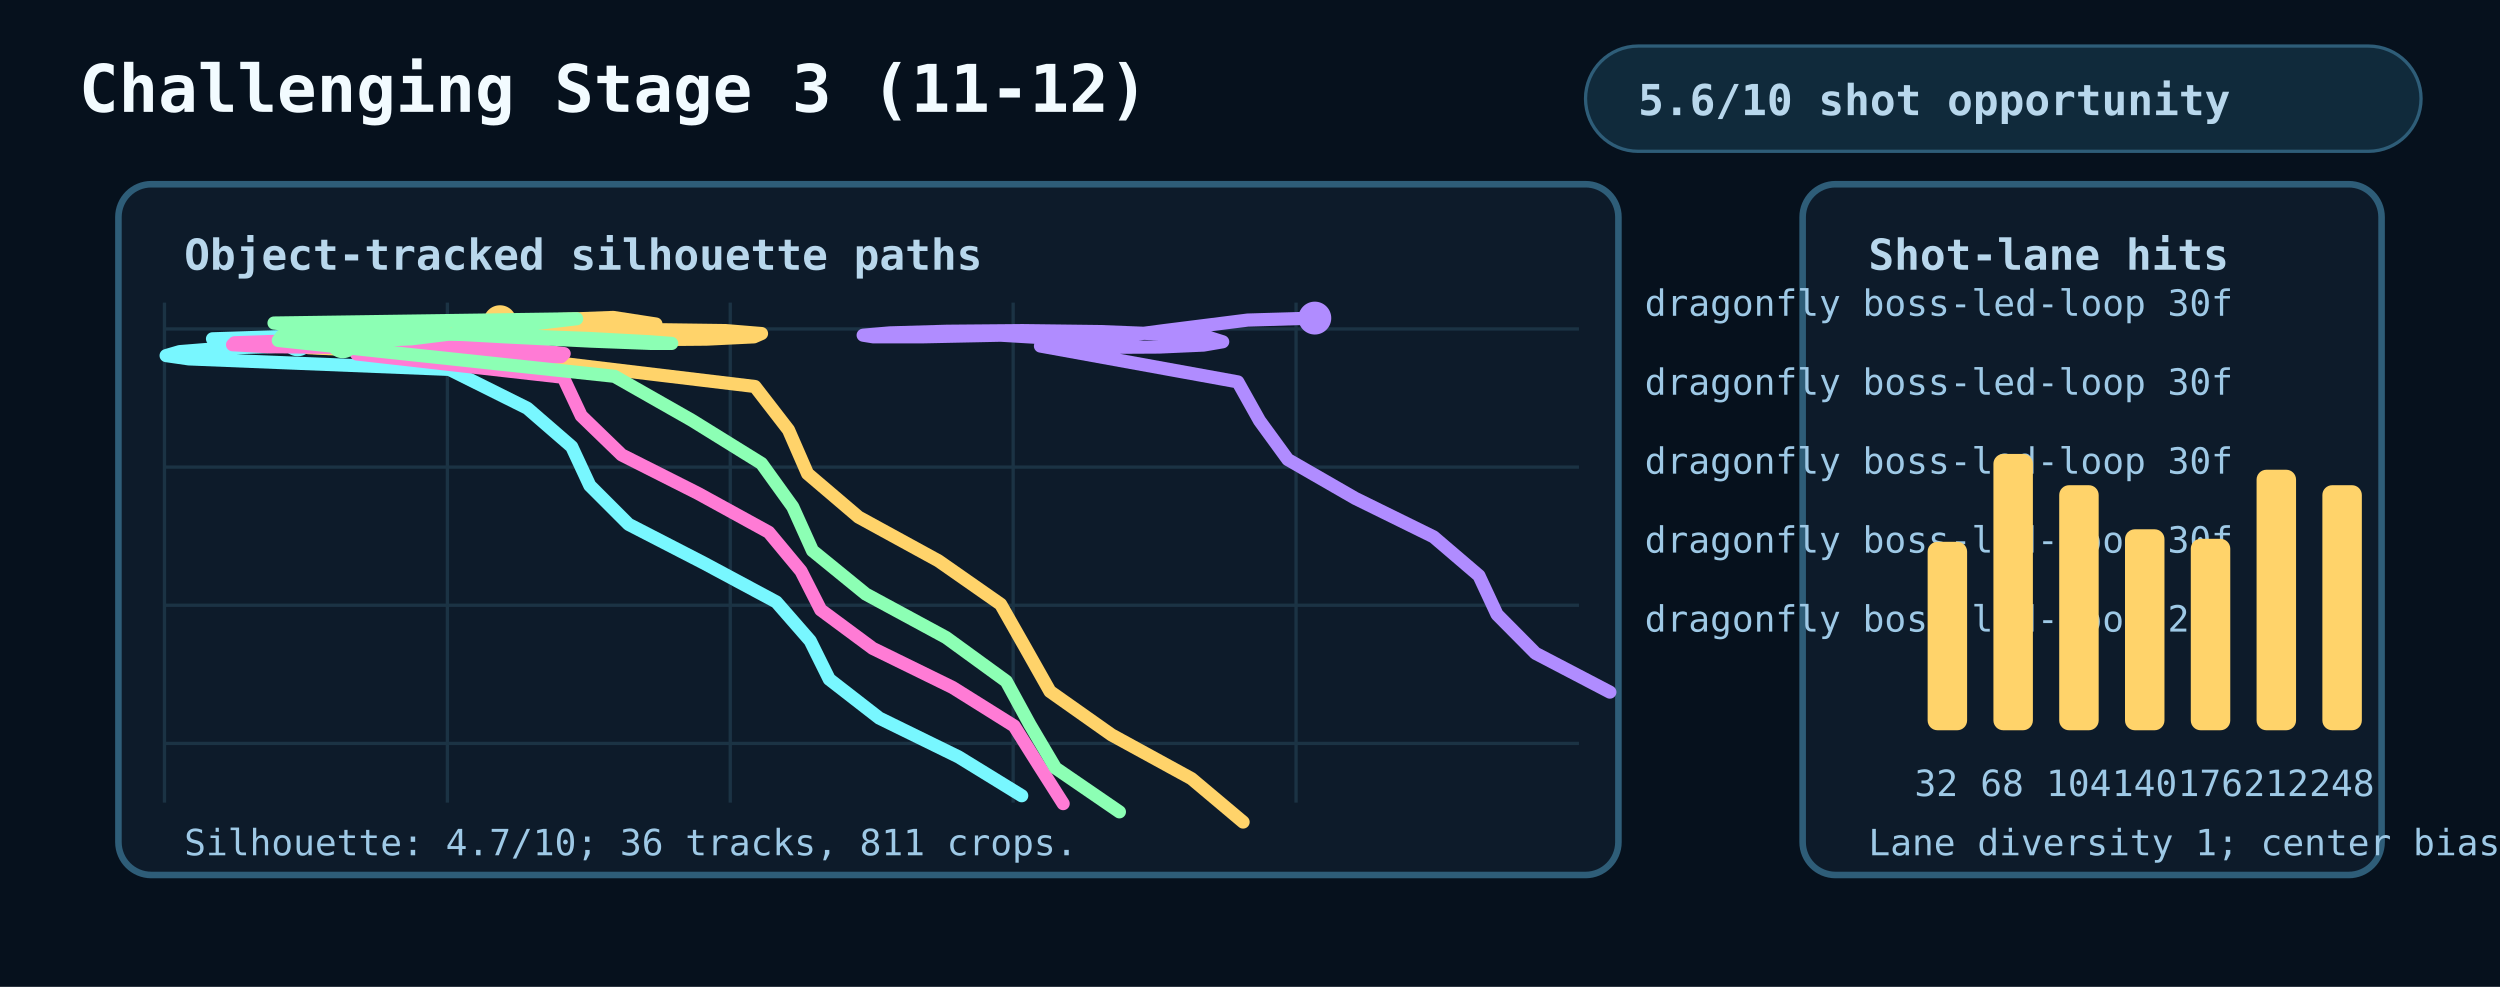
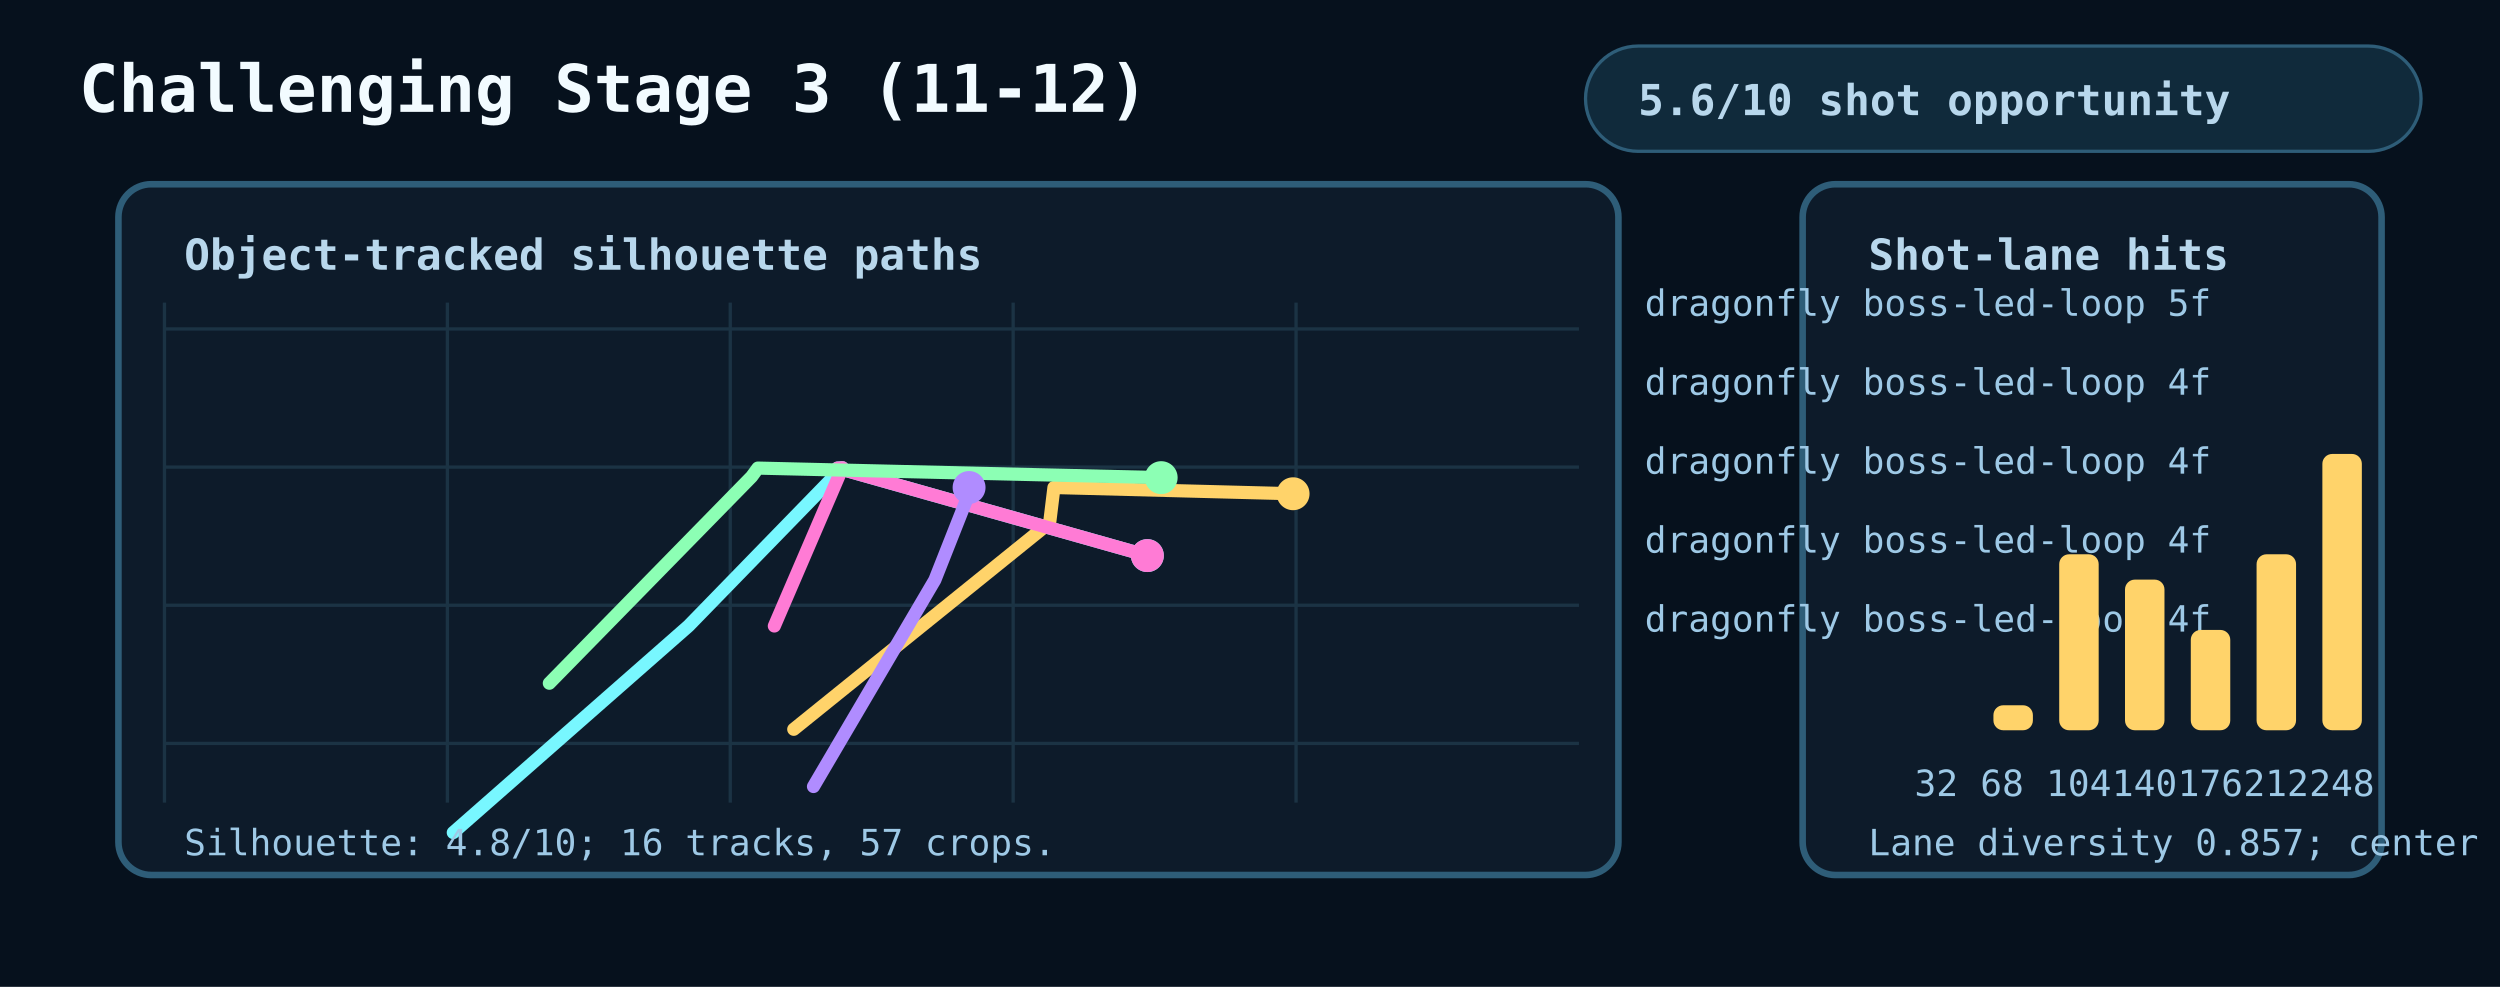
<svg xmlns="http://www.w3.org/2000/svg" width="760" height="300" viewBox="0 0 760 300" role="img" aria-labelledby="title desc">
  <style>
    .bg{fill:#06111d}.panel{fill:#0d1b2a;stroke:#2e5d78;stroke-width:2}.grid{stroke:#1b3344;stroke-width:1}.text{fill:#f2fbff;font:700 20px ui-monospace,Menlo,monospace}.small{fill:#b8d7ec;font:700 13px ui-monospace,Menlo,monospace}.tiny{fill:#9ec9e6;font:11px ui-monospace,Menlo,monospace}.pill{fill:#102a3b;stroke:#2e5d78}
  </style>
  <rect class="bg" x="0" y="0" width="760" height="300" />
  <text class="text" x="24" y="34">Challenging Stage 3 (11-12)</text>
  <rect class="pill" x="482" y="14" width="254" height="32" rx="16" />
  <text class="small" x="498" y="35">5.6/10 shot opportunity</text>
  <rect class="panel" x="36" y="56" width="456" height="210" rx="10" />
  <rect class="panel" x="548" y="56" width="176" height="210" rx="10" />
  <text class="small" x="56" y="82">Object-tracked silhouette paths</text>
  <text class="small" x="568" y="82">Shot-lane hits</text>
  <line class="grid" x1="50" y1="92" x2="50" y2="244" />
  <line class="grid" x1="136" y1="92" x2="136" y2="244" />
  <line class="grid" x1="222" y1="92" x2="222" y2="244" />
  <line class="grid" x1="308" y1="92" x2="308" y2="244" />
  <line class="grid" x1="394" y1="92" x2="394" y2="244" />
  <line class="grid" x1="50" y1="100" x2="480" y2="100" />
  <line class="grid" x1="50" y1="142" x2="480" y2="142" />
  <line class="grid" x1="50" y1="184" x2="480" y2="184" />
  <line class="grid" x1="50" y1="226" x2="480" y2="226" />
-   <polyline points="90.5,103.3 119.3,100.5 133.5,100.8 64.6,103 72.6,104.1 88.2,105.3 107.6,106.2 126.2,106.8 139.8,106.8 145.4,106.5 141.7,105.8 129.1,105.3 109.9,105 88.2,105.2 68.3,105.8 54.6,106.9 50.5,108.1 57.4,109.1 136.6,112.3 160.3,124.1 173.8,135.8 179.3,147.6 191.1,159.4 214,171.2 236,183 246.3,194.8 252.1,206.5 267.3,218.3 291.4,230.1 310.6,241.9" fill="none" stroke="#78f7ff" stroke-width="4" stroke-linecap="round" stroke-linejoin="round" />
-   <circle cx="90.5" cy="103.3" r="5" fill="#78f7ff" />
-   <text class="tiny" x="500" y="96" fill="#78f7ff">dragonfly boss-led-loop 30f</text>
-   <polyline points="152,97.8 186.4,96.5 199.4,98.5 192.7,102.1 141.4,101.7 165,102.8 191.6,103.3 214.8,103.1 229.2,102.4 231.5,101.4 220.6,100.5 198.2,100.2 168.4,100.5 137.2,101.4 110.8,102.8 95,104.4 93.8,105.7 108.2,106.4 136.9,106.4 229.5,117.5 239.7,130.7 245.5,144 261,157.2 285.3,170.5 304.2,183.7 311.7,196.9 319.2,210.2 337.9,223.4 362.2,236.7 377.9,249.9" fill="none" stroke="#ffd36a" stroke-width="4" stroke-linecap="round" stroke-linejoin="round" />
-   <circle cx="152" cy="97.8" r="5" fill="#ffd36a" />
-   <text class="tiny" x="500" y="120" fill="#ffd36a">dragonfly boss-led-loop 30f</text>
-   <polyline points="129.6,102.9 128.6,106.3 123.9,107.7 102.8,105.6 81.6,105.4 70.7,104.8 71.3,104.2 82.6,103.8 101.4,103.8 124.2,104.3 146,105.2 162.9,106.4 171.5,107.5 170.6,108.4 160.7,108.8 144.4,108.7 125.6,108.2 108.4,107.6 171.2,114.7 176.7,126.4 189,138.3 212.2,150 233.7,161.8 243.5,173.6 249.5,185.4 265.3,197.1 289.6,209 308.3,220.7 315.7,232.5 323.2,244.3" fill="none" stroke="#ff7bd5" stroke-width="4" stroke-linecap="round" stroke-linejoin="round" />
-   <circle cx="129.6" cy="102.9" r="5" fill="#ff7bd5" />
-   <text class="tiny" x="500" y="144" fill="#ff7bd5">dragonfly boss-led-loop 30f</text>
-   <polyline points="104.2,103.9 125.1,103 151.7,99.7 175.3,96.9 83.3,98.2 85,98.4 100.2,99.4 124.9,100.8 153.5,102.4 179.6,103.7 197.9,104.4 204.2,104.4 197.6,103.9 179.2,102.9 153,101.9 124.6,101.4 100.2,101.4 85.6,102.2 84.6,103.5 186.8,114.4 210.2,127.7 231.5,140.9 241,154.1 247,167.4 263.2,180.6 287.6,193.8 305.9,207.1 313.1,220.3 320.9,233.5 340.3,246.8" fill="none" stroke="#8cffb4" stroke-width="4" stroke-linecap="round" stroke-linejoin="round" />
-   <circle cx="104.2" cy="103.9" r="5" fill="#8cffb4" />
-   <text class="tiny" x="500" y="168" fill="#8cffb4">dragonfly boss-led-loop 30f</text>
-   <polyline points="399.7,96.7 379.3,97.3 353.9,100.5 331.2,103.5 304.2,101.9 280.1,102.4 265.5,102.4 262.4,101.9 270.5,101.2 287.9,100.7 310.8,100.5 334.6,100.8 354.8,101.6 367.9,102.7 371.7,103.9 365.9,104.9 352.4,105.5 334.4,105.6 316.3,105.2 376.3,116.1 382.9,127.9 391.5,139.7 412,151.5 435.8,163.2 449.6,175 455.1,186.8 466.8,198.6 489.4,210.4" fill="none" stroke="#b08cff" stroke-width="4" stroke-linecap="round" stroke-linejoin="round" />
-   <circle cx="399.7" cy="96.7" r="5" fill="#b08cff" />
-   <text class="tiny" x="500" y="192" fill="#b08cff">dragonfly boss-led-loop 28f</text>
-   <rect x="586" y="164.7" width="12" height="57.3" rx="3" fill="#ffd36a" />
+   <polyline points="348.8,168.9 254.6,142.3 256.1,142.2 209.3,190.3 137.8,253.1" fill="none" stroke="#78f7ff" stroke-width="4" stroke-linecap="round" stroke-linejoin="round" />
+   <circle cx="348.8" cy="168.9" r="5" fill="#78f7ff" />
+   <text class="tiny" x="500" y="96" fill="#78f7ff">dragonfly boss-led-loop 5f</text>
+   <polyline points="393.1,150.1 320.4,148.2 319.1,158.9 241.3,221.7" fill="none" stroke="#ffd36a" stroke-width="4" stroke-linecap="round" stroke-linejoin="round" />
+   <circle cx="393.1" cy="150.1" r="5" fill="#ffd36a" />
+   <text class="tiny" x="500" y="120" fill="#ffd36a">dragonfly boss-led-loop 4f</text>
+   <polyline points="348.8,168.9 254.6,142.3 256.1,142.2 235.4,190.3" fill="none" stroke="#ff7bd5" stroke-width="4" stroke-linecap="round" stroke-linejoin="round" />
+   <circle cx="348.8" cy="168.9" r="5" fill="#ff7bd5" />
+   <text class="tiny" x="500" y="144" fill="#ff7bd5">dragonfly boss-led-loop 4f</text>
+   <polyline points="353,145.2 230.4,142.3 228.5,144.9 167,207.7" fill="none" stroke="#8cffb4" stroke-width="4" stroke-linecap="round" stroke-linejoin="round" />
+   <circle cx="353" cy="145.2" r="5" fill="#8cffb4" />
+   <text class="tiny" x="500" y="168" fill="#8cffb4">dragonfly boss-led-loop 4f</text>
+   <polyline points="294.6,148.2 295.3,148.2 284.2,176.3 247.3,239.1" fill="none" stroke="#b08cff" stroke-width="4" stroke-linecap="round" stroke-linejoin="round" />
+   <circle cx="294.6" cy="148.2" r="5" fill="#b08cff" />
+   <text class="tiny" x="500" y="192" fill="#b08cff">dragonfly boss-led-loop 4f</text>
+   <rect x="586" y="222" width="12" height="0" rx="3" fill="#ffd36a" />
  <text class="tiny" x="582" y="242">32</text>
-   <rect x="606" y="138" width="12" height="84" rx="3" fill="#ffd36a" />
+   <rect x="606" y="214.4" width="12" height="7.6" rx="3" fill="#ffd36a" />
  <text class="tiny" x="602" y="242">68</text>
-   <rect x="626" y="147.5" width="12" height="74.5" rx="3" fill="#ffd36a" />
+   <rect x="626" y="168.5" width="12" height="53.5" rx="3" fill="#ffd36a" />
  <text class="tiny" x="622" y="242">104</text>
-   <rect x="646" y="160.9" width="12" height="61.1" rx="3" fill="#ffd36a" />
+   <rect x="646" y="176.2" width="12" height="45.8" rx="3" fill="#ffd36a" />
  <text class="tiny" x="642" y="242">140</text>
-   <rect x="666" y="163.8" width="12" height="58.2" rx="3" fill="#ffd36a" />
+   <rect x="666" y="191.5" width="12" height="30.5" rx="3" fill="#ffd36a" />
  <text class="tiny" x="662" y="242">176</text>
-   <rect x="686" y="142.8" width="12" height="79.2" rx="3" fill="#ffd36a" />
+   <rect x="686" y="168.5" width="12" height="53.5" rx="3" fill="#ffd36a" />
  <text class="tiny" x="682" y="242">212</text>
-   <rect x="706" y="147.5" width="12" height="74.5" rx="3" fill="#ffd36a" />
+   <rect x="706" y="138" width="12" height="84" rx="3" fill="#ffd36a" />
  <text class="tiny" x="702" y="242">248</text>
-   <text class="tiny" x="56" y="260">Silhouette: 4.7/10; 36 tracks, 811 crops.</text>
-   <text class="tiny" x="568" y="260">Lane diversity 1; center bias 0.125.</text>
+   <text class="tiny" x="56" y="260">Silhouette: 4.8/10; 16 tracks, 57 crops.</text>
+   <text class="tiny" x="568" y="260">Lane diversity 0.857; center bias 0.167.</text>
</svg>
